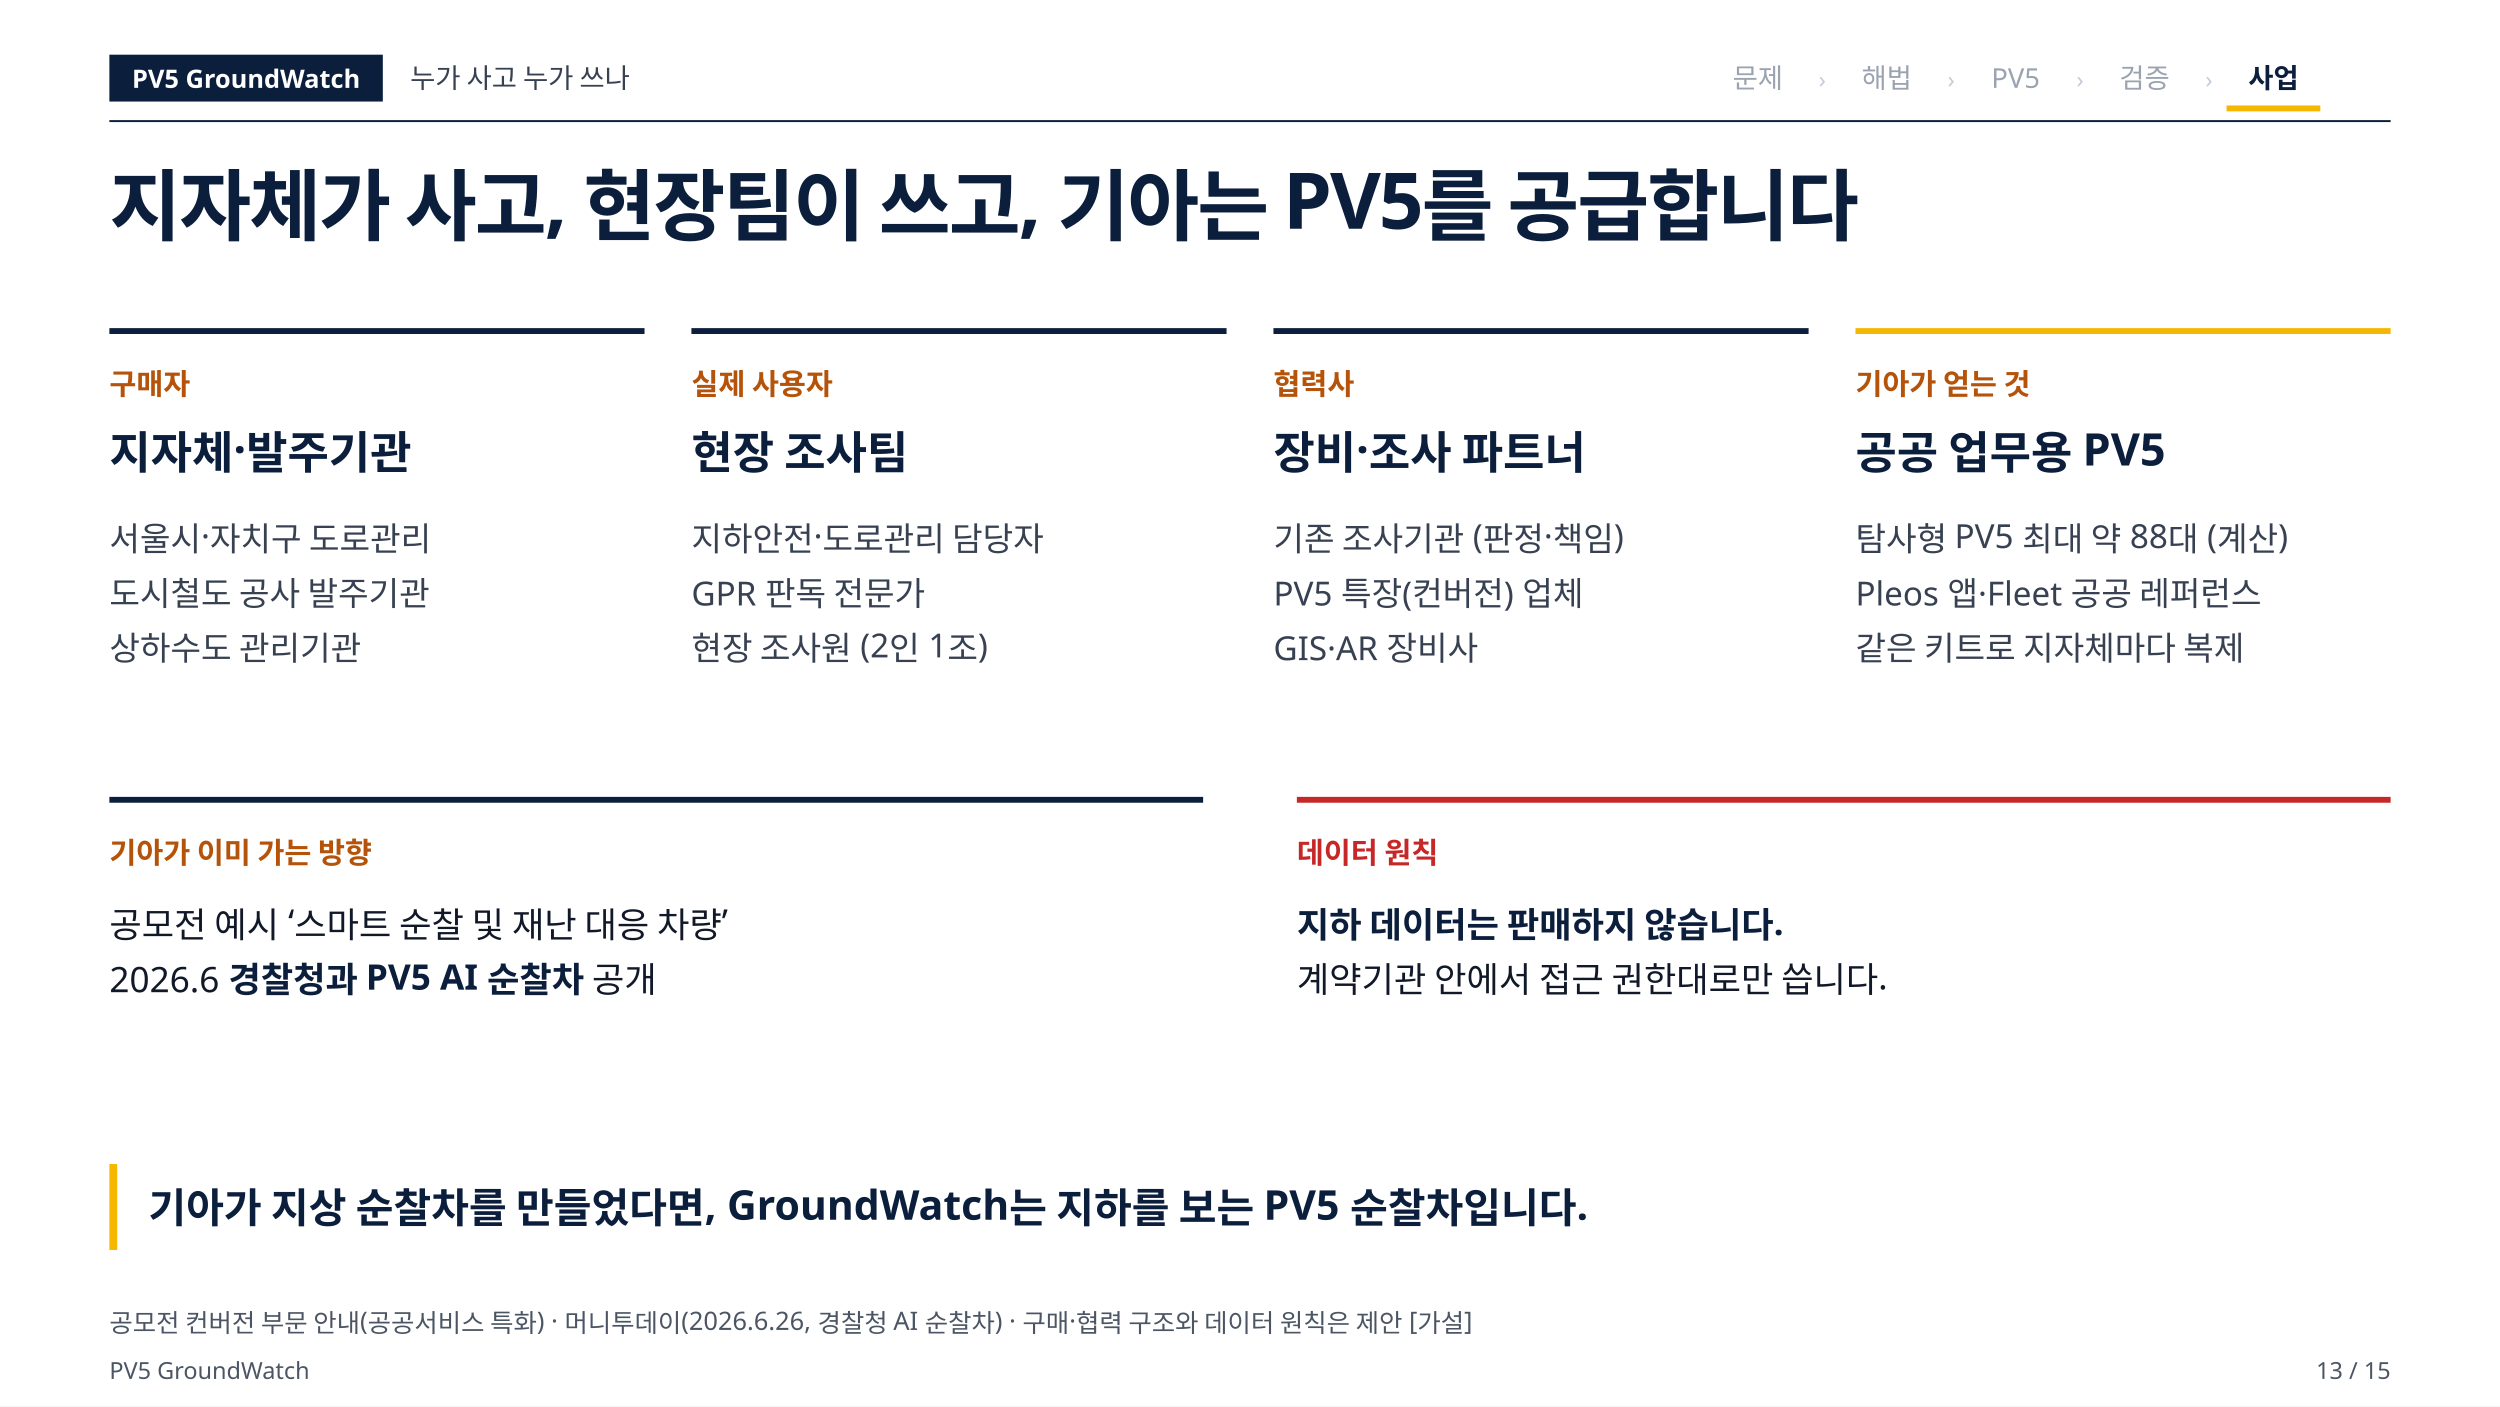
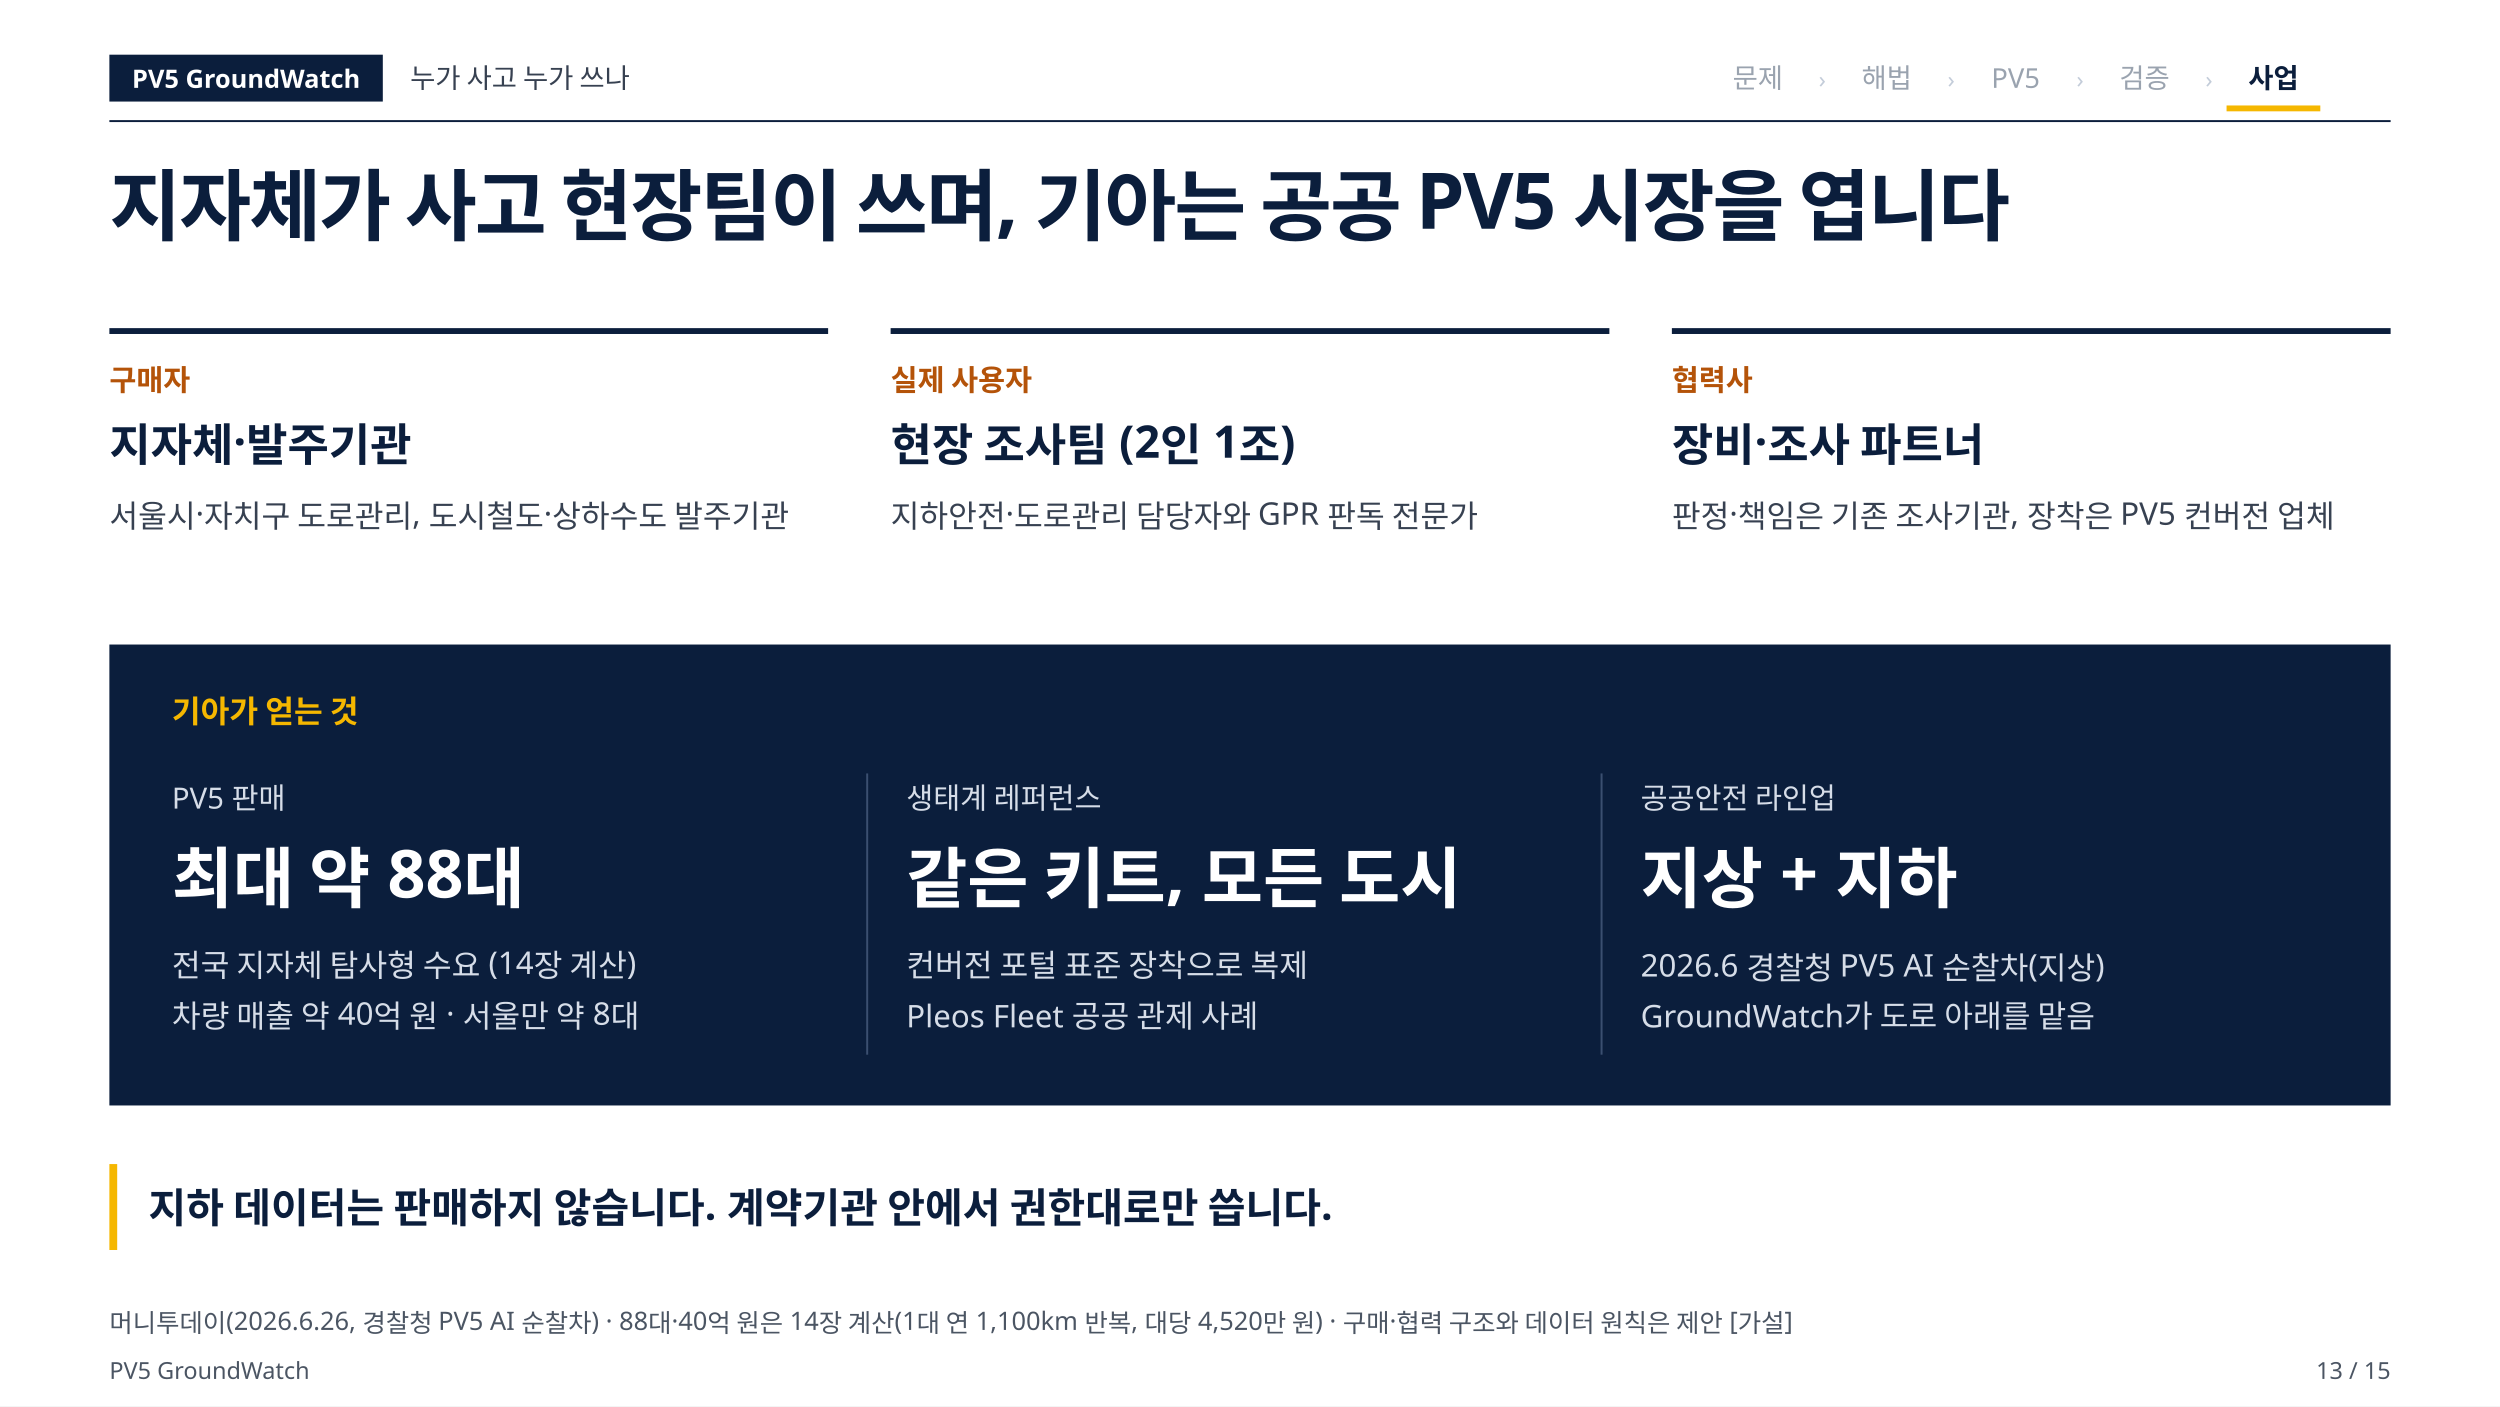
<svg xmlns="http://www.w3.org/2000/svg" viewBox="0 0 1280 720" lang="ko-KR" data-pptx-page-role="content" font-family="Pretendard, 'Malgun Gothic', sans-serif">
  <rect id="bg" x="0" y="0" width="1280" height="720" fill="#FFFFFF" />
  <g id="header" data-pptx-role="header" data-pptx-bounds="56 24 1168 40">
    <rect x="56" y="28" width="140" height="24" fill="#0B1E3C" />
    <text x="126" y="45" font-size="13" font-weight="bold" fill="#FFFFFF" text-anchor="middle">PV5 GroundWatch</text>
    <text x="210" y="45" font-size="14" fill="#374151">누가 사고 누가 쓰나</text>
    <text x="900" y="45" font-size="14" font-weight="normal" fill="#9AA3AF" text-anchor="middle">문제</text>
    <text x="933" y="45" font-size="12" fill="#C3CCD9" text-anchor="middle">›</text>
    <text x="966" y="45" font-size="14" font-weight="normal" fill="#9AA3AF" text-anchor="middle">해법</text>
    <text x="999" y="45" font-size="12" fill="#C3CCD9" text-anchor="middle">›</text>
    <text x="1032" y="45" font-size="14" font-weight="normal" fill="#9AA3AF" text-anchor="middle">PV5</text>
    <text x="1065" y="45" font-size="12" fill="#C3CCD9" text-anchor="middle">›</text>
    <text x="1098" y="45" font-size="14" font-weight="normal" fill="#9AA3AF" text-anchor="middle">검증</text>
    <text x="1131" y="45" font-size="12" fill="#C3CCD9" text-anchor="middle">›</text>
    <text x="1164" y="45" font-size="14" font-weight="bold" fill="#0B1E3C" text-anchor="middle">사업</text>
    <rect x="1140" y="54" width="48" height="3" fill="#F5B700" />
    <line x1="56" y1="62" x2="1224" y2="62" stroke="#0B1E3C" stroke-width="1" />
  </g>
  <g id="title" data-pptx-bounds="56 80 1168 56" letter-spacing="-1">
-     <text x="56" y="120" font-size="40" font-weight="bold" fill="#0B1E3C">지자체가 사고, 현장팀이 쓰고, 기아는 PV5를 공급합니다</text>
+     <text x="56" y="120" font-size="40" font-weight="bold" fill="#0B1E3C">지자체가 사고 현장팀이 쓰며, 기아는 공공 PV5 시장을 엽니다</text>
  </g>
-   <g id="who0" data-pptx-bounds="56 168 274 230">
-     <rect x="56" y="168" width="274" height="3" fill="#0B1E3C" />
-     <text x="56" y="202" font-size="15" font-weight="bold" fill="#B45309">구매자</text>
-     <text x="56" y="240" font-size="23" font-weight="bold" fill="#0B1E3C">지자체·발주기관</text>
-     <text x="56" y="282" font-size="17" fill="#374151">서울시·자치구 도로관리</text>
-     <text x="56" y="310" font-size="17" fill="#374151">도시철도 공사 발주기관</text>
-     <text x="56" y="338" font-size="17" fill="#374151">상하수도 관리기관</text>
+   <g id="who0" data-pptx-bounds="56 168 368 140">
+     <rect x="56" y="168" width="368" height="3" fill="#0B1E3C" />
+     <text x="56" y="200" font-size="15" font-weight="bold" fill="#B45309">구매자</text>
+     <text x="56" y="236" font-size="23" font-weight="bold" fill="#0B1E3C">지자체·발주기관</text>
+     <text x="56" y="270" font-size="16" fill="#374151">서울시·자치구 도로관리, 도시철도·상하수도 발주기관</text>
  </g>
-   <g id="who1" data-pptx-bounds="354 168 274 230">
-     <rect x="354" y="168" width="274" height="3" fill="#0B1E3C" />
-     <text x="354" y="202" font-size="15" font-weight="bold" fill="#B45309">실제 사용자</text>
-     <text x="354" y="240" font-size="23" font-weight="bold" fill="#0B1E3C">현장 조사팀</text>
-     <text x="354" y="282" font-size="17" fill="#374151">지하안전·도로관리 담당자</text>
-     <text x="354" y="310" font-size="17" fill="#374151">GPR 판독 전문가</text>
-     <text x="354" y="338" font-size="17" fill="#374151">현장 조사원 (2인 1조)</text>
+   <g id="who1" data-pptx-bounds="456 168 368 140">
+     <rect x="456" y="168" width="368" height="3" fill="#0B1E3C" />
+     <text x="456" y="200" font-size="15" font-weight="bold" fill="#B45309">실제 사용자</text>
+     <text x="456" y="236" font-size="23" font-weight="bold" fill="#0B1E3C">현장 조사팀 (2인 1조)</text>
+     <text x="456" y="270" font-size="16" fill="#374151">지하안전·도로관리 담당자와 GPR 판독 전문가</text>
  </g>
-   <g id="who2" data-pptx-bounds="652 168 274 230">
-     <rect x="652" y="168" width="274" height="3" fill="#0B1E3C" />
-     <text x="652" y="202" font-size="15" font-weight="bold" fill="#B45309">협력사</text>
-     <text x="652" y="240" font-size="23" font-weight="bold" fill="#0B1E3C">장비·조사 파트너</text>
-     <text x="652" y="282" font-size="17" fill="#374151">기존 조사기관 (판정·책임)</text>
-     <text x="652" y="310" font-size="17" fill="#374151">PV5 특장(컨버전) 업체</text>
-     <text x="652" y="338" font-size="17" fill="#374151">GIS·AR 장비사</text>
+   <g id="who2" data-pptx-bounds="856 168 368 140">
+     <rect x="856" y="168" width="368" height="3" fill="#0B1E3C" />
+     <text x="856" y="200" font-size="15" font-weight="bold" fill="#B45309">협력사</text>
+     <text x="856" y="236" font-size="23" font-weight="bold" fill="#0B1E3C">장비·조사 파트너</text>
+     <text x="856" y="270" font-size="16" fill="#374151">판정·책임은 기존 조사기관, 장착은 PV5 컨버전 업체</text>
  </g>
-   <g id="who3" data-pptx-bounds="950 168 274 230">
-     <rect x="950" y="168" width="274" height="3" fill="#F5B700" />
-     <text x="950" y="202" font-size="15" font-weight="bold" fill="#B45309">기아가 얻는 것</text>
-     <text x="950" y="240" font-size="23" font-weight="bold" fill="#0B1E3C">공공 업무용 PV5</text>
-     <text x="950" y="282" font-size="17" fill="#374151">탐사형 PV5 최대 약 88대 (계산)</text>
-     <text x="950" y="310" font-size="17" fill="#374151">Pleos 앱·Fleet 공공 레퍼런스</text>
-     <text x="950" y="338" font-size="17" fill="#374151">같은 키트로 지자체마다 복제</text>
-   </g>
-   <g id="data" data-pptx-bounds="56 404 1168 130">
-     <rect x="56" y="408" width="560" height="3" fill="#0B1E3C" />
-     <text x="56" y="442" font-size="15" font-weight="bold" fill="#B45309">기아가 이미 가는 방향</text>
-     <text x="56" y="480" font-size="18" fill="#111827">공모전 예시 ‘스마트 순찰 및 재난 대응 차량’</text>
-     <text x="56" y="508" font-size="18" fill="#111827">2026.6 <tspan font-weight="bold" fill="#0B1E3C">경찰청과 PV5 AI 순찰차</tspan> 공개</text>
-     <rect x="664" y="408" width="560" height="3" fill="#C62828" />
-     <text x="664" y="442" font-size="15" font-weight="bold" fill="#C62828">데이터 원칙</text>
-     <text x="664" y="480" font-size="18" font-weight="bold" fill="#0B1E3C">지하 데이터는 판매하지 않습니다.</text>
-     <text x="664" y="508" font-size="18" fill="#111827">계약기관 안에서 접근 권한대로만 씁니다.</text>
+   <g id="kia" data-pptx-bounds="56 330 1168 236">
+     <rect x="56" y="330" width="1168" height="236" fill="#0B1E3C" />
+     <text x="88" y="370" font-size="16" font-weight="bold" fill="#F5B700">기아가 얻는 것</text>
+     <text x="88" y="414" font-size="15" fill="#D6DDE8">PV5 판매</text>
+     <text x="88" y="462" font-size="34" font-weight="bold" fill="#FFFFFF">최대 약 88대</text>
+     <text x="88" y="500" font-size="16" fill="#D6DDE8">전국 지자체 탐사형 수요 (14장 계산)</text>
+     <text x="88" y="526" font-size="16" fill="#D6DDE8">차량 매출 약 40억 원 · 서울만 약 8대</text>
+     <line x1="444" y1="396" x2="444" y2="540" stroke="#3B4F70" stroke-width="1" />
+     <text x="464" y="414" font-size="15" fill="#D6DDE8">생태계 레퍼런스</text>
+     <text x="464" y="462" font-size="34" font-weight="bold" fill="#FFFFFF">같은 키트, 모든 도시</text>
+     <text x="464" y="500" font-size="16" fill="#D6DDE8">컨버전 포털 표준 장착으로 복제</text>
+     <text x="464" y="526" font-size="16" fill="#D6DDE8">Pleos Fleet 공공 관제 사례</text>
+     <line x1="820" y1="396" x2="820" y2="540" stroke="#3B4F70" stroke-width="1" />
+     <text x="840" y="414" font-size="15" fill="#D6DDE8">공공안전 라인업</text>
+     <text x="840" y="462" font-size="34" font-weight="bold" fill="#FFFFFF">지상 + 지하</text>
+     <text x="840" y="500" font-size="16" fill="#D6DDE8">2026.6 경찰청 PV5 AI 순찰차(지상)</text>
+     <text x="840" y="526" font-size="16" fill="#D6DDE8">GroundWatch가 도로 아래를 맡음</text>
  </g>
  <g id="conclusion" data-pptx-bounds="56 596 1168 44">
    <rect x="56" y="596" width="4" height="44" fill="#F5B700" />
-     <text x="76" y="626" font-size="21" font-weight="bold" fill="#0B1E3C">기아가 지상 순찰차를 만들었다면, GroundWatch는 지하를 보는 PV5 순찰차입니다.</text>
+     <text x="76" y="626" font-size="21" font-weight="bold" fill="#0B1E3C">지하 데이터는 판매하지 않습니다. 계약기관 안에서 권한대로만 씁니다.</text>
  </g>
  <g id="source" data-pptx-bounds="56 668 1168 20">
-     <text x="56" y="682" font-size="13" fill="#4B5563">공모전 컨버전 부문 안내(공공서비스 특화) · 머니투데이(2026.6.26, 경찰청 AI 순찰차) · 구매·협력 구조와 데이터 원칙은 제안 [가설]</text>
+     <text x="56" y="682" font-size="13" fill="#4B5563">머니투데이(2026.6.26, 경찰청 PV5 AI 순찰차) · 88대·40억 원은 14장 계산(1대 연 1,100km 반복, 대당 4,520만 원) · 구매·협력 구조와 데이터 원칙은 제안 [가설]</text>
  </g>
  <g id="footer" data-pptx-role="footer" data-pptx-bounds="56 692 1168 22" fill="#4B5563" font-size="12">
    <text x="56" y="706">PV5 GroundWatch</text>
    <text x="1224" y="706" text-anchor="end">13 / 15</text>
  </g>
</svg>
